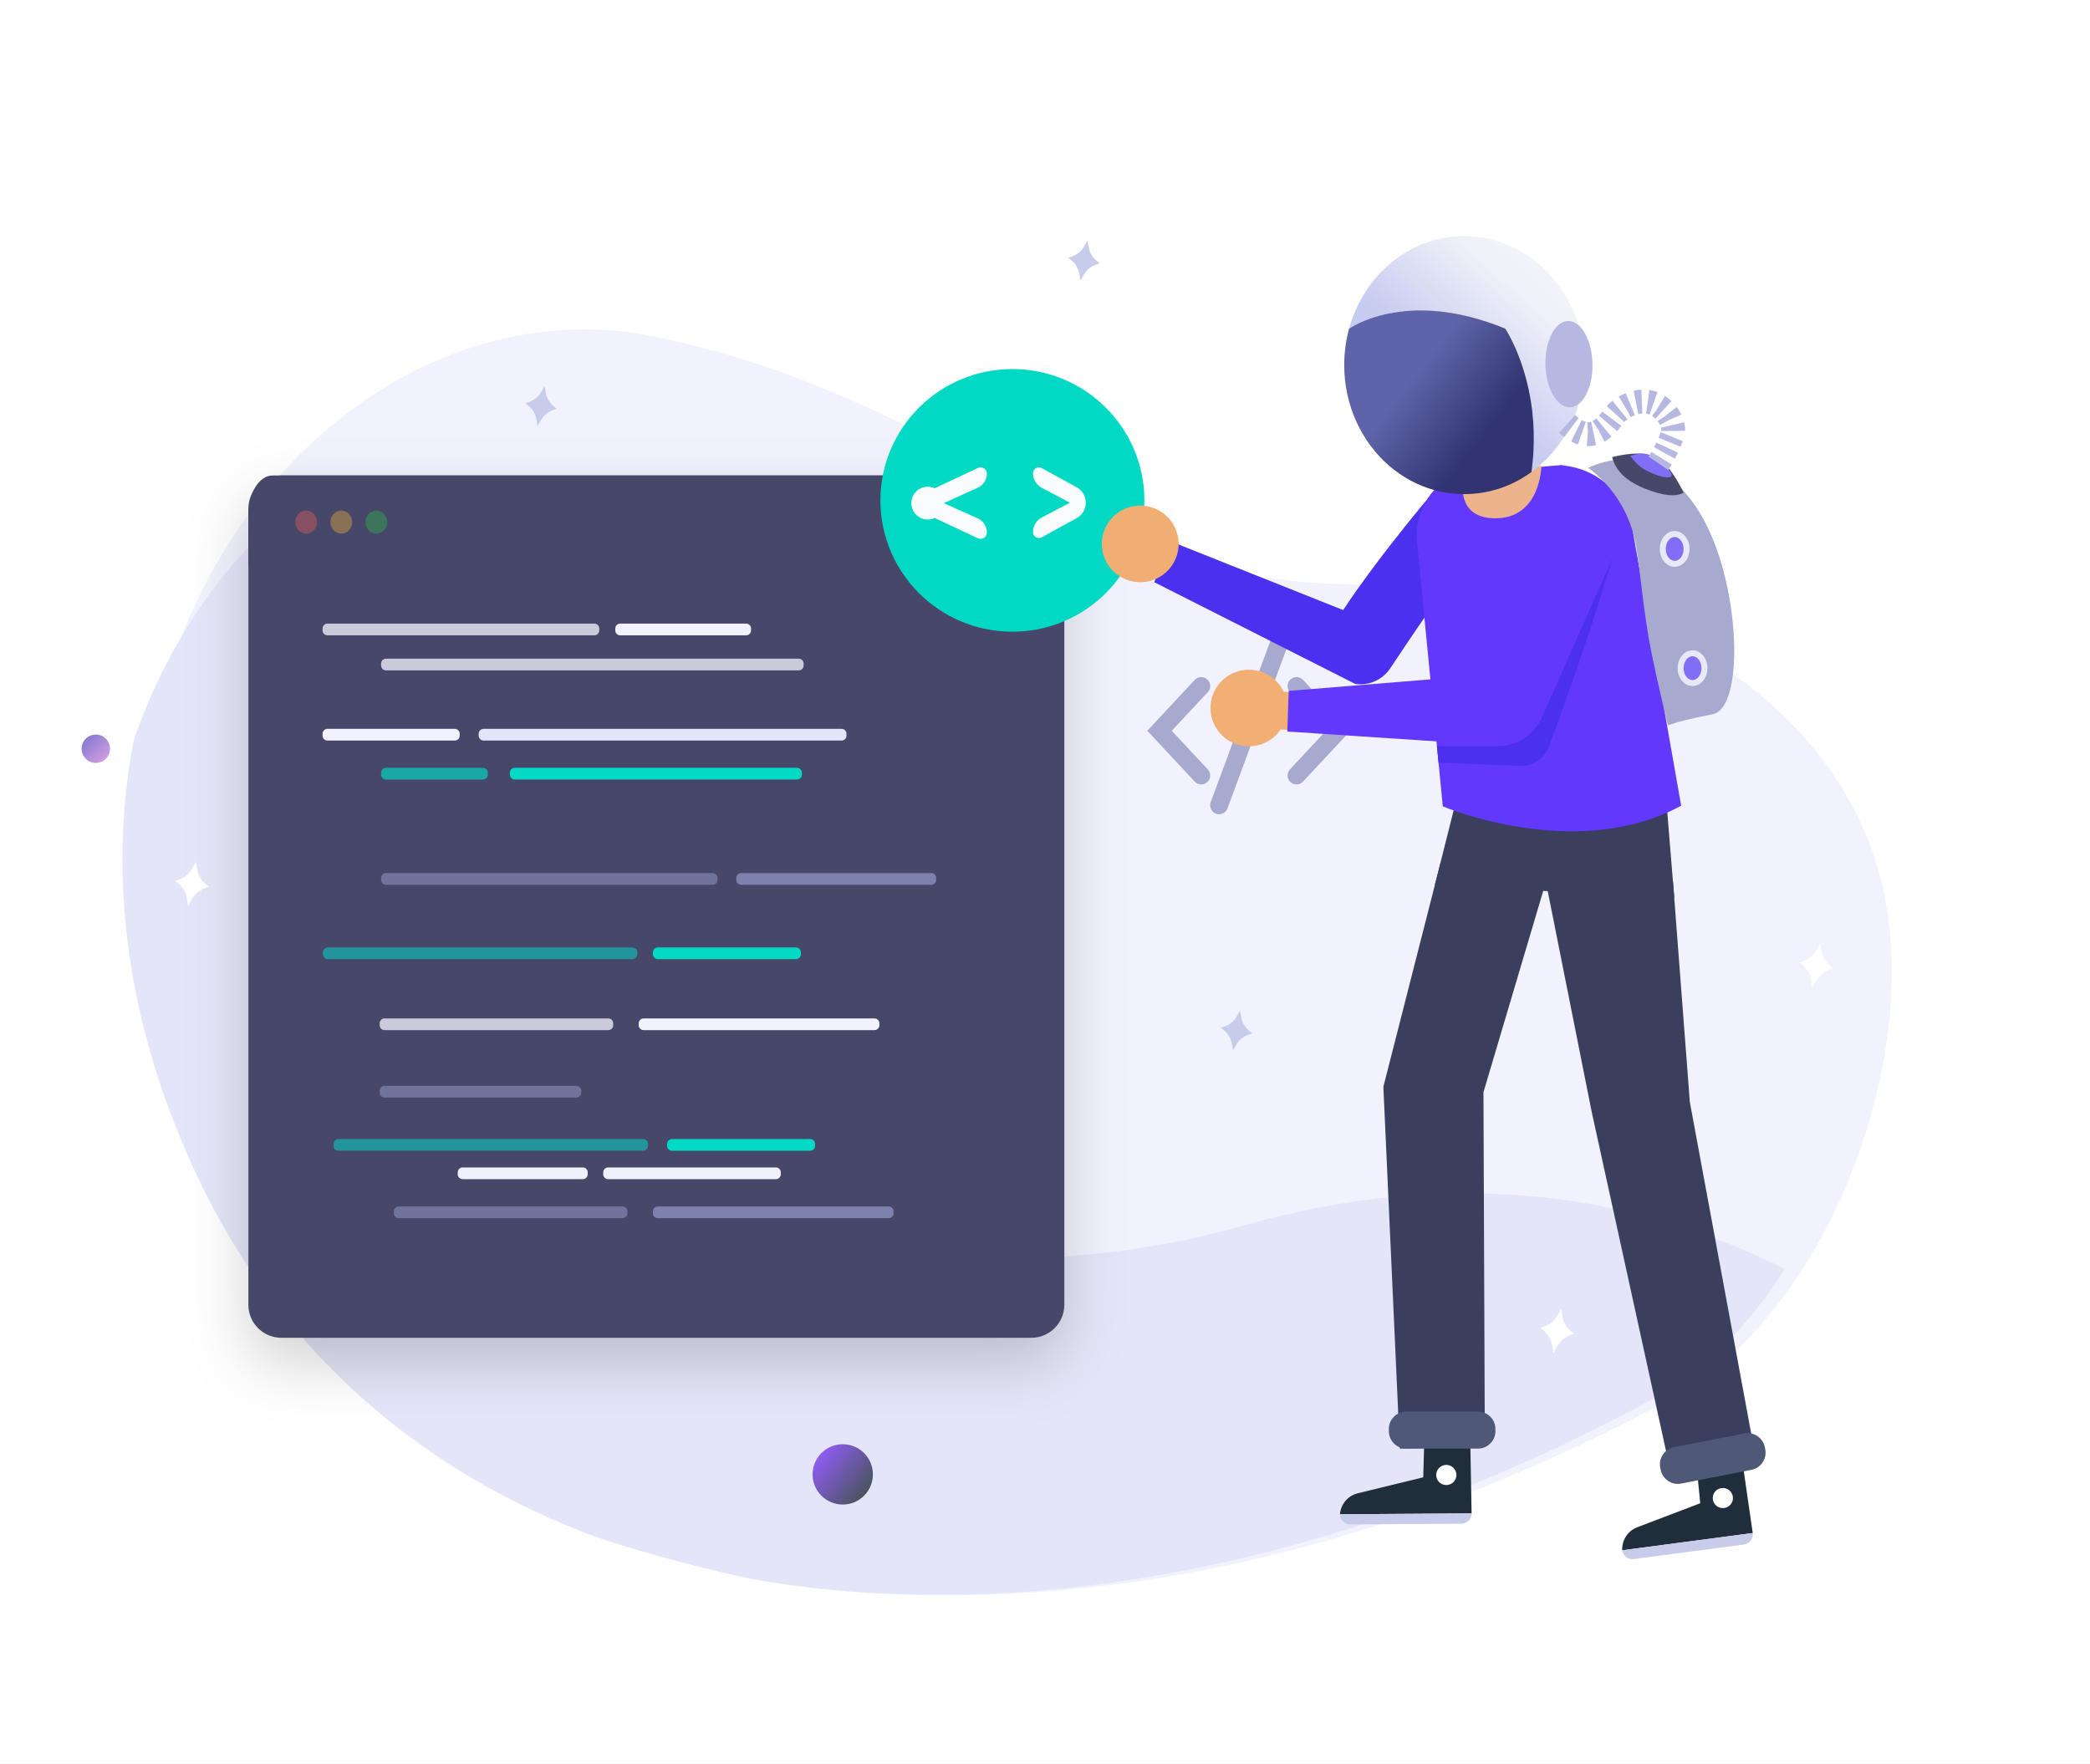
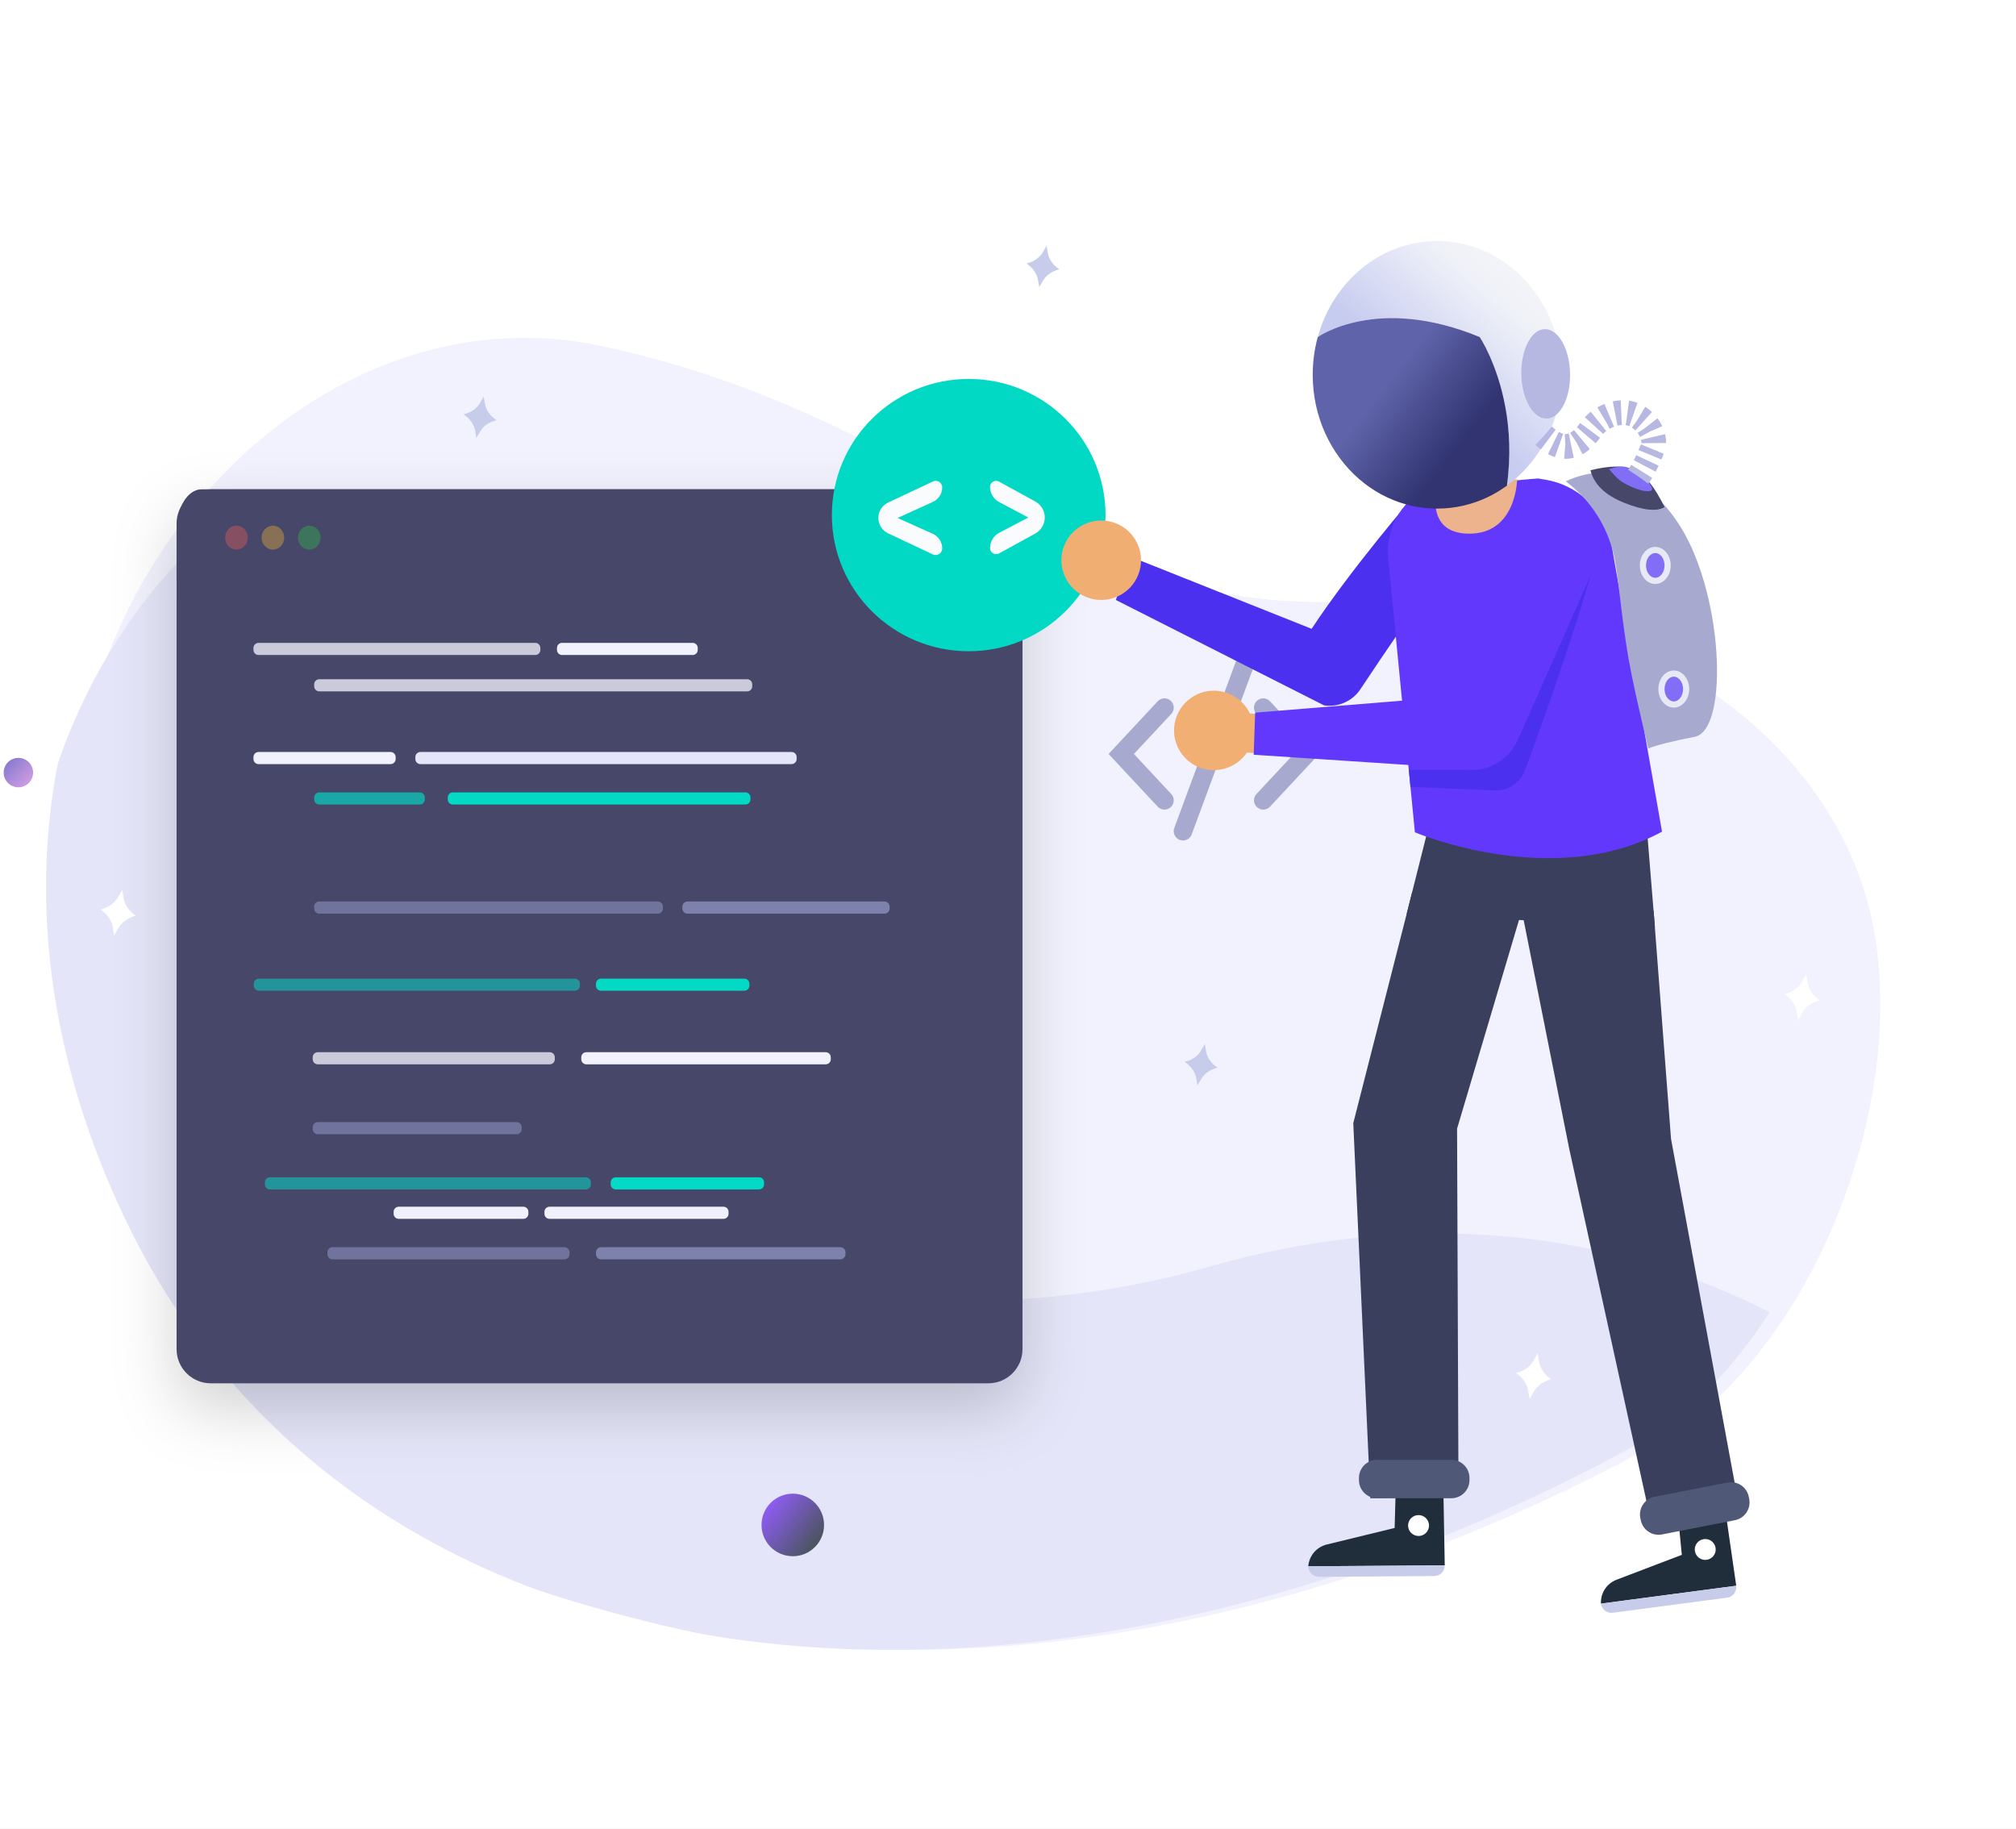
- <svg xmlns="http://www.w3.org/2000/svg" xmlns:xlink="http://www.w3.org/1999/xlink" width="589" height="497" viewBox="0 0 589 497">
+ <svg xmlns="http://www.w3.org/2000/svg" xmlns:xlink="http://www.w3.org/1999/xlink" version="1.1" viewBox="0 0 548 497">
  <defs>
-     <path id="a" d="M57.433 299.283c165.784 92.912 352.237 75.87 416.004-60.656C537.203 102.1 441.603-16.833 348.357 3 255.11 22.832 224.637 79.429 135.58 72 88.287 68.055 23.383 95.496 5.315 149.652c-15.956 47.824 8.989 120.788 52.118 149.631z" />
-     <rect id="d" width="229.943" height="243.001" rx="9.294" />
-     <filter id="c" width="125.2%" height="123.9%" x="-12.6%" y="-9.1%" filterUnits="objectBoundingBox">
-       <feOffset dy="7" in="SourceAlpha" result="shadowOffsetOuter1" />
+     <path id="b" d="m57.433 299.28c165.78 92.912 352.24 75.87 416-60.656 63.767-136.53-31.834-255.46-125.08-235.63-93.246 19.832-123.72 76.429-212.78 69-47.293-3.945-112.2 23.496-130.27 77.652-15.956 47.825 8.989 120.79 52.118 149.63z" />
+     <rect id="a" x="-2.8422e-14" y="1.1369e-13" width="229.94" height="243" rx="9.294" />
+     <filter id="h" x="-12.6%" y="-9.1%" width="125.2%" height="123.9%">
+       <feOffset dx="0" dy="7" in="SourceAlpha" result="shadowOffsetOuter1" />
      <feGaussianBlur in="shadowOffsetOuter1" result="shadowBlurOuter1" stdDeviation="8.5" />
-       <feColorMatrix in="shadowBlurOuter1" values="0 0 0 0 0 0 0 0 0 0 0 0 0 0 0 0 0 0 0.179 0" />
+       <feColorMatrix in="shadowBlurOuter1" values="0 0 0 0 0   0 0 0 0 0   0 0 0 0 0  0 0 0 0.179 0" />
    </filter>
-     <linearGradient id="e" x1="0%" x2="102%" y1="0%" y2="101%">
-       <stop offset="0%" stop-color="#3023AE" />
-       <stop offset="100%" stop-color="#C86DD7" />
+     <linearGradient id="g" x2="102%" y2="101%">
+       <stop stop-color="#3023AE" offset="0" />
+       <stop stop-color="#C86DD7" offset="1" />
    </linearGradient>
-     <linearGradient id="f" x1="0%" x2="85.346%" y1="19.03%" y2="84.959%">
-       <stop offset="0%" stop-color="#935DFF" />
-       <stop offset="100%" stop-color="#4B545F" />
+     <linearGradient id="f" x2="85.346%" y1="19.03%" y2="84.959%">
+       <stop stop-color="#935DFF" offset="0" />
+       <stop stop-color="#4B545F" offset="1" />
    </linearGradient>
-     <linearGradient id="g" x1="84.483%" x2="39.366%" y1="6.372%" y2="57.104%">
-       <stop offset="0%" stop-color="#F5F5F9" />
-       <stop offset="30.912%" stop-color="#EFF1F8" />
-       <stop offset="100%" stop-color="#C6CBF0" />
+     <linearGradient id="e" x1="84.483%" x2="39.366%" y1="6.372%" y2="57.104%">
+       <stop stop-color="#F5F5F9" offset="0" />
+       <stop stop-color="#EFF1F8" offset=".309" />
+       <stop stop-color="#C6CBF0" offset="1" />
    </linearGradient>
-     <linearGradient id="h" x1="10.677%" x2="50%" y1="70.469%" y2="100%">
-       <stop offset="0%" stop-color="#5F64AA" />
-       <stop offset="100%" stop-color="#313471" />
+     <linearGradient id="d" x1="10.677%" x2="50%" y1="70.469%" y2="100%">
+       <stop stop-color="#5F64AA" offset="0" />
+       <stop stop-color="#313471" offset="1" />
    </linearGradient>
  </defs>
  <g fill="none" fill-rule="evenodd">
-     <path fill="#FFF" fill-rule="nonzero" d="M0 0h589v497H0z" />
-     <g transform="translate(39 92)">
-       <mask id="b" fill="#fff">
-         <use xlink:href="#a" />
-       </mask>
-       <use fill="#F2F2FE" transform="matrix(-1 0 0 1 494.58 0)" xlink:href="#a" />
-       <path fill="#E4E5F8" d="M178.2 253.371c118.42 33.817 283.857-22.31 269.152-201.506 0 0 70.729 50.415 49.39 168.966-25.899 143.873-360.179 198.776-507.865 69.991 0 0 70.903-71.264 189.323-37.45z" mask="url(#b)" transform="matrix(-1 0 0 1 489.631 0)" />
+     <g transform="translate(-153 -1947)">
+       <g transform="translate(153 1947)">
+         <rect width="548" height="497" fill="#fff" fill-rule="nonzero" />
+         <g transform="translate(17 91)">
+           <mask id="c" fill="white">
+             <use xlink:href="#b" />
+           </mask>
+           <use transform="translate(247.29 179.15) scale(-1 1) translate(-247.29 -179.15)" fill="#F2F2FE" xlink:href="#b" />
+           <path transform="translate(244.82 207.58) scale(-1 1) translate(-244.82 -207.58)" d="m178.2 253.37c118.42 33.816 283.86-22.31 269.15-201.51 0 0 70.729 50.416 49.39 168.97-25.898 143.87-360.18 198.78-507.86 69.991 0 0 70.903-71.265 189.32-37.451z" fill="#E4E5F8" mask="url(#c)" />
+         </g>
+         <g transform="translate(48 133)">
+           <use fill="black" filter="url(#h)" xlink:href="#a" />
+           <use fill="#464769" fill-rule="evenodd" xlink:href="#a" />
+           <path d="m6.795 1.0836e-13h215.84c3.753 3.7187e-16 6.795 4.923 6.795 10.996v14.081h-229.43v-14.081c-4.5958e-16 -6.073 3.042-10.996 6.795-10.996z" fill="#464769" />
+           <ellipse cx="16.277" cy="13.135" rx="3.077" ry="3.249" fill="#FF5F57" opacity=".348" />
+           <ellipse cx="26.177" cy="13.135" rx="3.077" ry="3.249" fill="#FFBC2D" opacity=".348" />
+           <ellipse cx="36.077" cy="13.135" rx="3.077" ry="3.249" fill="#29CA42" opacity=".348" />
+           <rect x="119" y="163" width="41.93" height="3.299" rx="1.38" fill="#464769" />
+           <rect transform="translate(65.405 173.65) rotate(180) translate(-65.405 -173.65)" x="37" y="172" width="56.81" height="3.299" rx="1.38" fill="#7D82AD" opacity=".768" />
+           <rect x="21" y="133" width="88.625" height="3.299" rx="1.38" fill="#03DAC5" opacity=".525" />
+           <rect x="24" y="187" width="88.625" height="3.299" rx="1.38" fill="#03DAC5" opacity=".525" />
+           <rect transform="translate(134.85 134.65) rotate(180) translate(-134.85 -134.65)" x="114" y="133" width="41.703" height="3.299" rx="1.38" fill="#03DAC5" />
+           <rect transform="translate(138.85 188.65) rotate(180) translate(-138.85 -188.65)" x="118" y="187" width="41.703" height="3.299" rx="1.38" fill="#03DAC5" />
+           <rect x="20.9" y="101.06" width="58.454" height="3.299" rx="1.38" fill="#464769" opacity=".768" />
+           <rect transform="translate(120.41 102.7) rotate(180) translate(-120.41 -102.7)" x="84.7" y="101.06" width="71.425" height="3.299" rx="1.38" fill="#464769" />
+           <rect x="37" y="153" width="65.814" height="3.299" rx="1.38" fill="#F2F2FE" opacity=".768" />
+           <rect x="41" y="206" width="65.814" height="3.299" rx="1.38" fill="#7D82AD" opacity=".768" />
+           <rect transform="translate(122.02 143.65) rotate(180) translate(-122.02 -143.65)" x="97" y="142" width="50.047" height="3.299" rx="1.38" fill="#464769" />
+           <rect transform="translate(125.02 196.65) rotate(180) translate(-125.02 -196.65)" x="100" y="195" width="50.047" height="3.299" rx="1.38" fill="#F1F1FD" />
+           <rect x="55" y="142" width="36.632" height="3.299" rx="1.38" fill="#464769" />
+           <rect x="59" y="195" width="36.632" height="3.299" rx="1.38" fill="#F1F1FD" />
+           <rect x="21" y="163" width="93.082" height="3.299" rx="1.38" fill="#464769" opacity=".768" />
+           <rect x="110" y="153" width="67.824" height="3.299" rx="1.38" fill="#F2F2FE" />
+           <rect x="114" y="206" width="67.824" height="3.299" rx="1.38" fill="#7D82AD" />
+           <rect x="55" y="121.93" width="30.076" height="3.299" rx="1.38" fill="#464769" />
+           <rect x="90.2" y="121.93" width="53.505" height="3.299" rx="1.38" fill="#464769" />
+           <rect transform="translate(165.66 113.69) rotate(180) translate(-165.66 -113.69)" x="137.5" y="112.04" width="56.329" height="3.299" rx="1.38" fill="#7D82AD" />
+           <rect transform="translate(56.586 93.917) rotate(180) translate(-56.586 -93.917)" x="20.9" y="92.268" width="71.372" height="3.299" rx="1.38" fill="#464769" opacity=".768" />
+           <rect transform="translate(114.85 84.031) rotate(180) translate(-114.85 -84.031)" x="73.7" y="82.382" width="82.291" height="3.299" rx="1.38" fill="#03DAC5" />
+           <rect x="96.8" y="92.268" width="43.474" height="3.299" rx="1.38" fill="#464769" />
+           <rect x="37.4" y="82.382" width="30.076" height="3.299" rx="1.38" fill="#03DAC5" opacity=".662" />
+           <rect x="20.9" y="41.74" width="77.986" height="3.299" rx="1.38" fill="#F2F2FE" opacity=".768" />
+           <rect x="37.4" y="51.626" width="119.08" height="3.299" rx="1.38" fill="#F2F2FE" opacity=".768" />
+           <rect x="20.9" y="62.61" width="60.982" height="3.299" rx="1.38" fill="#464769" opacity=".768" />
+           <rect x="103.4" y="41.74" width="38.261" height="3.299" rx="1.38" fill="#F2F2FE" />
+           <rect x="86.9" y="62.61" width="81.318" height="3.299" rx="1.38" fill="#464769" />
+           <rect x="20.9" y="71.398" width="38.647" height="3.299" rx="1.38" fill="#F2F2FE" />
+           <rect x="64.9" y="71.398" width="103.65" height="3.299" rx="1.38" fill="#E4E5F8" />
+           <rect transform="translate(84.795 113.69) rotate(180) translate(-84.795 -113.69)" x="37.4" y="112.04" width="94.79" height="3.299" rx="1.38" fill="#7D82AD" opacity=".768" />
+         </g>
+         <g transform="translate(1 103)">
+           <path d="m8 107c0 2.21-1.79 4-4 4s-4-1.79-4-4 1.79-4 4-4 4 1.79 4 4" fill="url(#g)" opacity=".632" />
+           <path d="m223 311.5c0 4.696-3.804 8.5-8.5 8.5s-8.5-3.804-8.5-8.5 3.804-8.5 8.5-8.5 8.5 3.804 8.5 8.5" fill="url(#f)" fill-rule="nonzero" />
+           <path d="m299.51 37.009c0 20.437-16.654 37.009-37.192 37.009-20.543 0-37.197-16.572-37.197-37.009s16.654-37.009 37.197-37.009c20.538 0 37.192 16.572 37.192 37.009" fill="#02D9C4" />
+           <path d="m252.57 33.436l-9.591 4.35 9.567 4.306c1.565 0.705 2.572 2.262 2.572 3.978 0 0.989-0.801 1.79-1.79 1.79-0.264 0-0.524-0.058-0.762-0.17l-12.15-5.719c-1.621-0.763-2.656-2.394-2.656-4.186 0-1.792 1.035-3.422 2.656-4.185l12.17-5.725c0.887-0.417 1.945-0.036 2.362 0.851 0.111 0.236 0.169 0.494 0.169 0.756 0 1.703-0.996 3.249-2.547 3.953z" fill="#F9FBFC" />
+           <path d="m270.57 27.912l9.852 5.407c1.587 0.871 2.573 2.537 2.573 4.348 0 1.81-0.986 3.477-2.573 4.348l-9.832 5.399c-0.808 0.444-1.823 0.148-2.266-0.66-0.135-0.246-0.206-0.523-0.206-0.803 0-1.734 0.962-3.326 2.497-4.132l7.911-4.153-7.936-4.198c-1.521-0.805-2.473-2.384-2.473-4.105 0-0.914 0.741-1.656 1.656-1.656 0.278 0 0.552 0.07 0.797 0.204z" fill="#F9FBFC" />
+         </g>
+         <g transform="translate(288 27)">
+           <polyline points="28.53 165.34 16.783 177.94 28.53 190.54" fill-rule="nonzero" stroke="#A7A9CE" stroke-linecap="round" stroke-width="5.04" />
+           <polyline transform="translate(61.257 177.94) scale(-1 1) translate(-61.257 -177.94)" points="67.13 165.34 55.383 177.94 67.13 190.54" fill-rule="nonzero" stroke="#A7A9CE" stroke-linecap="round" stroke-width="5.04" />
+           <path d="m50.348 153.57l-16.783 45.364" fill-rule="nonzero" stroke="#A7A9CE" stroke-linecap="round" stroke-width="5.04" />
+           <g transform="translate(0 .6282)">
+             <g transform="translate(.50738 .31178)">
+               <polygon points="99.465 198.2 93.853 220.49 161.34 224.1 159.06 196.17" fill="#393F5C" />
+               <polygon points="127.19 212.71 107.56 278.86 107.95 378.8 83.992 379.3 79.348 277.34 95.39 214.48" fill="#393F5C" />
+               <polygon points="160.98 219.55 165.72 281.62 184.68 384.06 160.98 388.92 138.07 284.42 125.14 219.55" fill="#393F5C" />
+               <path d="m90.824 378.99l13.048-0.085 0.341 18.648-37.103 0.245c0.266-2.928 2.24-5.237 5.104-5.938l18.374-4.479 0.235-8.39z" fill="#202E3B" />
+               <path d="m104.21 397.55l-37.103 0.245c0.011 1.591 1.31 2.872 2.901 2.862l31.335-0.204c1.593-0.01 2.876-1.31 2.867-2.903z" fill="#C7CCEA" />
+               <path d="m99.938 386.7c0.01 1.568-1.255 2.85-2.826 2.86s-2.857-1.252-2.868-2.819c-0.01-1.568 1.255-2.85 2.826-2.86 1.572-0.01 2.857 1.252 2.868 2.819" fill="#fff" />
+               <path d="m167.84 386.33l12.936-1.707 2.67 18.46-36.779 4.86c-0.102-2.938 1.568-5.476 4.323-6.523l17.665-6.734-0.815-8.356z" fill="#202E3B" />
+               <path d="m183.44 403.09l-36.779 4.863c0.209 1.576 1.656 2.685 3.232 2.476l31.069-4.105c1.577-0.208 2.687-1.656 2.479-3.233-4.2e-5 -3.17e-4 -8.4e-5 -6.34e-4 -1.26e-4 -9.5e-4z" fill="#C7CCEA" />
+               <path d="m177.84 392.85c0.208 1.554-0.89 2.979-2.448 3.187-1.558 0.204-2.99-0.888-3.191-2.442-0.211-1.554 0.886-2.979 2.445-3.187 1.562-0.204 2.987 0.888 3.195 2.442" fill="#fff" />
+               <path d="m71.408 163.79l-56.6-28.65 4.091-11.727 49.121 19.566c10.856-16.44 27.454-35.683 27.454-35.683l19.206 1.983c0.859 4.843-3.369 4.88-33.397 50.123-2.012 3.027-5.493 4.721-9.086 4.472-0.263-0.017-0.525-0.048-0.788-0.085z" fill="#4B30EF" />
+               <path d="m129.54 102.11l1.981 0.326c8.705 1.428 15.715 7.9 17.808 16.45l13.945 79.229c-29.657 16.124-67.179 0.173-67.179 0.173l-7.205-73.893c-1.016-8.149 3.249-16.039 10.628-19.671l30.021-2.615z" fill="#6138FC" />
+               <path d="m102.15 104.57l21.741-2.247s-0.154 15.014-13.27 14.795c-11.988-0.196-8.471-12.548-8.471-12.548" fill="#ECB38C" />
+               <path d="m21.501 126.14c-0.999 5.88-6.587 9.842-12.479 8.846-5.899-0.996-9.867-6.571-8.868-12.454 0.999-5.877 6.587-9.836 12.479-8.839 5.899 0.993 9.867 6.567 8.868 12.448" fill="#F0AE73" />
+               <path d="m103.13 95.428c-11.344-0.782-19.905-10.591-19.118-21.902l1.763-25.466 41.079 2.833-1.766 25.466c-0.784 11.312-10.617 19.848-21.958 19.069" fill="#F1BD9A" />
+               <path d="m132.52 71.178c-0.245 3.554-3.335 6.237-6.898 5.992-3.566-0.245-6.253-3.326-6.008-6.884 0.245-3.554 3.331-6.237 6.898-5.992 3.566 0.245 6.253 3.329 6.008 6.884" fill="#F1BD9A" />
+               <path d="m52.253 171.34c-0.413 5.948-5.582 10.438-11.548 10.026-5.963-0.412-10.464-5.564-10.051-11.516 0.413-5.952 5.585-10.438 11.548-10.029 5.963 0.412 10.464 5.571 10.051 11.519" fill="#F1AF74" />
+               <path d="m58.81 177.2l-11.231-0.779c-2.936-0.201-5.172-2.758-4.968-5.686 0.205-2.928 2.772-5.156 5.704-4.952l11.235 0.772c2.932 0.204 5.165 2.765 4.964 5.69-0.205 2.925-2.772 5.156-5.704 4.955" fill="#F1AF74" />
+               <path d="m52.28 177.21l0.397-11.443 55.522-4.532 19.077-45.138c2.308-5.047 8.282-7.271 13.338-4.969s7.29 8.258 4.981 13.305l-21.77 51.021c-1.637 3.585-5.223 5.88-9.172 5.877l-62.373-4.121z" fill="#6138FC" />
+               <path d="m85.825 379.3h20.174c2.725 0 4.934-2.209 4.934-4.934v-0.579c0-2.725-2.209-4.934-4.934-4.934h-20.174c-2.725 0-4.934 2.209-4.934 4.934v0.579c0 2.725 2.209 4.934 4.934 4.934z" fill="#4F5877" />
+               <path d="m161.27 378.89l19.795-3.868c2.673-0.523 5.264 1.22 5.789 3.892l0.117 0.566c0.525 2.674-1.218 5.267-3.892 5.792-8.75e-4 1.72e-4 -0.002 3.43e-4 -0.003 5.14e-4l-19.793 3.866c-2.673 0.523-5.264-1.218-5.789-3.891l-0.121-0.569c-0.525-2.674 1.216-5.268 3.89-5.793 0.002-2.95e-4 0.003-5.9e-4 0.005-8.85e-4z" fill="#4F5877" />
+               <path d="m88.018 77.256l17.723 0.843s-1.043 6.768-10.587 5.731c-7.532-0.82-7.136-6.574-7.136-6.574" fill="#fff" />
+               <path d="m94.444 181.3l17.911 0.034c5.033-0.326 9.482-3.364 11.61-7.918l19.919-44.974c-7.719 26.235-17.873 52.946-17.873 52.946-1.241 3.408-4.542 5.632-8.176 5.499l-22.936-0.922-0.453-4.666z" fill="#4B30EF" />
+               <path d="m182.72 5.515l-1.681-4.802-1.677 4.802c-1.418 4.047-4.784 7.462-9.339 9.482 4.555 2.017 7.92 5.435 9.339 9.482l1.677 4.799 1.681-4.799c1.418-4.047 4.78-7.465 9.335-9.482-4.555-2.02-7.917-5.435-9.335-9.482" fill="#fff" />
+               <path d="m102.15 37.583c-7.693 0-14.771 2.747-20.443 7.392-5.686 4.645-9.955 11.174-12.014 18.71 0 0 15.987-11.548 44.004 0 0 0 4.815 7.133 6.996 19.127 1.097 5.983 1.54 13.173 0.403 21.256 6.662-4.847 11.625-12.181 13.752-20.767 0.737-2.977 1.124-6.127 1.124-9.348 0-20.091-15.13-36.371-33.821-36.371" fill="url(#e)" />
+               <path transform="translate(131.66 73.676) rotate(-3) translate(-131.66 -73.676)" d="m132.06 61.519c3.652 0.15 6.435 5.702 6.217 12.414-0.052 1.448-0.234 2.832-0.53 4.113-1.078 4.645-3.635 7.898-6.496 7.786-2.862-0.104-5.184-3.523-5.958-8.216-0.217-1.309-0.313-2.721-0.261-4.188 0.226-6.722 3.366-12.05 7.027-11.909" fill="#B6B8E2" />
+               <path d="m121.1 104.07c-1.696 1.234-3.496 2.308-5.392 3.206-4.147 1.946-8.731 3.029-13.557 3.029-0.999 0-1.991-0.046-2.974-0.14-1.836-0.168-3.627-0.495-5.365-0.972-4.775-1.299-9.141-3.692-12.863-6.907-7.696-6.674-12.626-16.891-12.626-28.343 0-3.571 0.478-7.011 1.365-10.263h0.009s15.983-11.554 44.003 0c0 0 4.809 7.14 6.991 19.135 1.105 5.981 1.54 13.16 0.409 21.256" fill="url(#d)" />
+             </g>
+           </g>
+           <g transform="translate(130.9 84.688)" fill-rule="nonzero">
+             <path d="m6.713 19.132c11.409-5.204 21.408-1.691 29.998 10.541 12.885 18.348 14.577 57.072 5.068 58.912-6.339 1.227-10.546 2.293-12.621 3.196-2.698-11.152-4.496-19.323-5.394-24.511-2.012-11.618-2.821-23.238-3.986-28.117-1.945-8.146-6.3-14.82-13.065-20.022z" fill="#A7A9CE" />
+             <ellipse cx="31.048" cy="42.004" rx="4.196" ry="5.04" fill="#E7E9F7" />
+             <path d="m13.426 16.127c0.966 3.851 4.028 6.803 9.184 8.857 5.157 2.054 8.808 2.441 10.955 1.162-2.593-5.339-5.237-8.678-7.931-10.019-2.695-1.341-6.764-1.341-12.208 0z" fill="#464769" />
+             <path d="m18.461 15.803c1.561 1.877 2.788 3.072 3.679 3.585 5.322 3.061 8.85 2.952 7.92 1.342-1.336-2.312-1.336-3.202-6.869-5.423-0.9-0.361-2.477-0.196-4.73 0.496z" fill="#826EF6" />
+             <ellipse cx="36.083" cy="75.607" rx="4.196" ry="5.04" fill="#E7E9F7" />
+             <ellipse cx="31.048" cy="42.004" rx="2.517" ry="3.36" fill="#826EF6" />
+             <ellipse cx="36.083" cy="75.607" rx="2.517" ry="3.36" fill="#826EF6" />
+             <path d="m26.44 17.84c1.338-1.882 2.654-4.491 3.948-7.829 1.1-2.836-1.522-7.967-6.005-9.274-3.43-1-8.409 0.77-10.897 4.338-3.826 5.487-8.072 6.057-12.736 1.71" stroke="#B6B8E2" stroke-dasharray="1.68" stroke-width="6.72" />
+           </g>
+         </g>
+         <path transform="translate(130.49 113.42) rotate(10) translate(-130.49 -113.42)" d="m131.19 109.63l-0.697-1.92-0.697 1.92c-0.586 1.619-1.982 2.987-3.87 3.794 1.888 0.807 3.284 2.173 3.87 3.794l0.697 1.92 0.697-1.92c0.588-1.621 1.982-2.987 3.87-3.794-1.888-0.807-3.283-2.175-3.87-3.794" fill="#C7CCEA" />
+         <path transform="translate(283.49 72.42) rotate(10) translate(-283.49 -72.42)" d="m284.19 68.626l-0.697-1.92-0.697 1.92c-0.586 1.619-1.982 2.987-3.87 3.794 1.888 0.807 3.284 2.173 3.87 3.794l0.697 1.92 0.697-1.92c0.588-1.621 1.982-2.987 3.87-3.794-1.888-0.807-3.283-2.175-3.87-3.794" fill="#C7CCEA" />
+         <path transform="translate(326.49 289.42) rotate(10) translate(-326.49 -289.42)" d="m327.19 285.63l-0.697-1.92-0.697 1.92c-0.586 1.619-1.982 2.987-3.87 3.794 1.888 0.807 3.284 2.173 3.87 3.794l0.697 1.92 0.697-1.92c0.588-1.621 1.982-2.987 3.87-3.794-1.888-0.807-3.283-2.175-3.87-3.794" fill="#C7CCEA" />
+         <path transform="translate(416.88 374.07) rotate(10) translate(-416.88 -374.07)" d="m417.62 369.87l-0.741-2.123-0.739 2.123c-0.624 1.79-2.104 3.303-4.112 4.196 2.008 0.893 3.488 2.405 4.112 4.198l0.739 2.123 0.741-2.123c0.624-1.793 2.104-3.305 4.112-4.198-2.008-0.893-3.488-2.405-4.112-4.196" fill="#fff" />
+         <path transform="translate(489.88 271.07) rotate(10) translate(-489.88 -271.07)" d="m490.62 266.87l-0.741-2.123-0.739 2.123c-0.624 1.79-2.104 3.303-4.112 4.196 2.008 0.893 3.488 2.405 4.112 4.198l0.739 2.123 0.741-2.123c0.624-1.793 2.104-3.305 4.112-4.198-2.008-0.893-3.488-2.405-4.112-4.196" fill="#fff" />
+         <path transform="translate(32.124 248.07) rotate(10) translate(-32.124 -248.07)" d="m32.864 243.87l-0.741-2.123-0.739 2.123c-0.624 1.79-2.104 3.303-4.112 4.196 2.008 0.893 3.488 2.405 4.112 4.198l0.739 2.123 0.741-2.123c0.624-1.793 2.104-3.305 4.112-4.198-2.008-0.893-3.488-2.405-4.112-4.196" fill="#fff" />
+       </g>
    </g>
-     <g transform="translate(70 134)">
-       <use fill="#000" filter="url(#c)" xlink:href="#d" />
-       <use fill="#464769" xlink:href="#d" />
-       <path fill="#464769" d="M6.795 0h215.844c3.753 0 6.795 4.923 6.795 10.996v14.08H0v-14.08C0 4.923 3.042 0 6.795 0z" />
-       <ellipse cx="16.277" cy="13.135" fill="#FF5F57" opacity=".348" rx="3.077" ry="3.249" />
-       <ellipse cx="26.177" cy="13.135" fill="#FFBC2D" opacity=".348" rx="3.077" ry="3.249" />
-       <ellipse cx="36.077" cy="13.135" fill="#29CA42" opacity=".348" rx="3.077" ry="3.249" />
-       <rect width="41.93" height="3.299" x="119" y="163" fill="#464769" rx="1.38" />
-       <rect width="56.81" height="3.299" x="37" y="172" fill="#7D82AD" opacity=".768" rx="1.38" transform="rotate(-180 65.405 173.65)" />
-       <rect width="88.625" height="3.299" x="21" y="133" fill="#03DAC5" opacity=".525" rx="1.38" />
-       <rect width="88.625" height="3.299" x="24" y="187" fill="#03DAC5" opacity=".525" rx="1.38" />
-       <rect width="41.703" height="3.299" x="114" y="133" fill="#03DAC5" rx="1.38" transform="rotate(-180 134.852 134.65)" />
-       <rect width="41.703" height="3.299" x="118" y="187" fill="#03DAC5" rx="1.38" transform="rotate(-180 138.852 188.65)" />
-       <rect width="58.454" height="3.299" x="20.9" y="101.055" fill="#464769" opacity=".768" rx="1.38" />
-       <rect width="71.425" height="3.299" x="84.7" y="101.055" fill="#464769" rx="1.38" transform="rotate(180 120.412 102.705)" />
-       <rect width="65.814" height="3.299" x="37" y="153" fill="#F2F2FE" opacity=".768" rx="1.38" />
-       <rect width="65.814" height="3.299" x="41" y="206" fill="#7D82AD" opacity=".768" rx="1.38" />
-       <rect width="50.047" height="3.299" x="97" y="142" fill="#464769" rx="1.38" transform="rotate(-180 122.023 143.65)" />
-       <rect width="50.047" height="3.299" x="100" y="195" fill="#F1F1FD" rx="1.38" transform="rotate(-180 125.023 196.65)" />
-       <rect width="36.632" height="3.299" x="55" y="142" fill="#464769" rx="1.38" />
-       <rect width="36.632" height="3.299" x="59" y="195" fill="#F1F1FD" rx="1.38" />
-       <rect width="93.082" height="3.299" x="21" y="163" fill="#464769" opacity=".768" rx="1.38" />
-       <rect width="67.824" height="3.299" x="110" y="153" fill="#F2F2FE" rx="1.38" />
-       <rect width="67.824" height="3.299" x="114" y="206" fill="#7D82AD" rx="1.38" />
-       <rect width="30.076" height="3.299" x="55" y="121.925" fill="#464769" rx="1.38" />
-       <rect width="53.505" height="3.299" x="90.2" y="121.925" fill="#464769" rx="1.38" />
-       <rect width="56.329" height="3.299" x="137.5" y="112.039" fill="#7D82AD" rx="1.38" transform="rotate(-180 165.664 113.689)" />
-       <rect width="71.372" height="3.299" x="20.9" y="92.268" fill="#464769" opacity=".768" rx="1.38" transform="rotate(-180 56.586 93.917)" />
-       <rect width="82.291" height="3.299" x="73.7" y="82.382" fill="#03DAC5" rx="1.38" transform="rotate(180 114.845 84.031)" />
-       <rect width="43.474" height="3.299" x="96.8" y="92.268" fill="#464769" rx="1.38" />
-       <rect width="30.076" height="3.299" x="37.4" y="82.382" fill="#03DAC5" opacity=".662" rx="1.38" />
-       <rect width="77.986" height="3.299" x="20.9" y="41.74" fill="#F2F2FE" opacity=".768" rx="1.38" />
-       <rect width="119.081" height="3.299" x="37.4" y="51.626" fill="#F2F2FE" opacity=".768" rx="1.38" />
-       <rect width="60.982" height="3.299" x="20.9" y="62.61" fill="#464769" opacity=".768" rx="1.38" />
-       <rect width="38.261" height="3.299" x="103.4" y="41.74" fill="#F2F2FE" rx="1.38" />
-       <rect width="81.318" height="3.299" x="86.9" y="62.61" fill="#464769" rx="1.38" />
-       <rect width="38.647" height="3.299" x="20.9" y="71.398" fill="#F2F2FE" rx="1.38" />
-       <rect width="103.652" height="3.299" x="64.9" y="71.398" fill="#E4E5F8" rx="1.38" />
-       <rect width="94.79" height="3.299" x="37.4" y="112.039" fill="#7D82AD" opacity=".768" rx="1.38" transform="rotate(180 84.795 113.689)" />
-     </g>
-     <path fill="url(#e)" d="M8 107a4 4 0 0 1-4 4 4 4 0 0 1-4-4 4 4 0 0 1 4-4 4 4 0 0 1 4 4" opacity=".632" transform="translate(23 104)" />
-     <path fill="url(#f)" fill-rule="nonzero" d="M223 311.5c0 4.696-3.804 8.5-8.5 8.5a8.498 8.498 0 0 1-8.5-8.5c0-4.696 3.804-8.5 8.5-8.5s8.5 3.804 8.5 8.5" transform="translate(23 104)" />
-     <path fill="#02D9C4" d="M322.507 141.01c0 20.437-16.654 37.009-37.192 37.009-20.543 0-37.197-16.572-37.197-37.01 0-20.437 16.654-37.009 37.197-37.009 20.538 0 37.192 16.572 37.192 37.01" />
-     <path fill="#F9FBFC" d="M275.575 137.436l-9.592 4.35 9.567 4.307a4.363 4.363 0 0 1 2.572 3.978 1.79 1.79 0 0 1-2.552 1.62l-12.15-5.719a4.625 4.625 0 1 1 0-8.37l12.171-5.725a1.775 1.775 0 0 1 2.531 1.607 4.34 4.34 0 0 1-2.547 3.952zM293.57 131.912l9.852 5.407a4.96 4.96 0 0 1 0 8.696l-9.832 5.399a1.669 1.669 0 0 1-2.472-1.463c0-1.734.961-3.326 2.497-4.132l7.91-4.153-7.935-4.198a4.644 4.644 0 0 1-2.472-4.105 1.656 1.656 0 0 1 2.452-1.451z" />
-     <path fill-rule="nonzero" stroke="#A7A9CE" stroke-linecap="round" stroke-width="5.04" d="M338.53 193.336l-11.747 12.601 11.747 12.601M365.383 193.336l11.747 12.601-11.747 12.601M360.348 181.575l-16.783 45.364" />
-     <path fill="#393F5C" d="M409.972 227.141l-5.612 22.29 67.483 3.608-2.278-27.932z" />
-     <path fill="#393F5C" d="M437.702 241.652L418.066 307.8l.389 99.937-23.956.5-4.644-101.954 16.042-62.86z" />
-     <path fill="#393F5C" d="M471.483 248.493l4.743 62.068 18.96 102.44-23.703 4.857-22.909-104.495-12.922-64.87z" />
-     <path fill="#202E3B" d="M401.332 407.93l13.048-.085.341 18.648-37.103.245c.266-2.928 2.24-5.238 5.104-5.938l18.375-4.48.235-8.39z" />
-     <path fill="#C7CCEA" d="M414.72 426.493l-37.103.245a2.882 2.882 0 0 0 2.902 2.862l31.335-.204a2.886 2.886 0 0 0 2.867-2.903z" />
-     <path fill="#FFF" d="M410.445 415.642a2.844 2.844 0 0 1-2.826 2.86 2.844 2.844 0 0 1-2.868-2.819 2.844 2.844 0 0 1 2.827-2.86 2.844 2.844 0 0 1 2.867 2.82" />
-     <path fill="#202E3B" d="M478.344 415.274l12.936-1.707 2.67 18.46-36.78 4.86c-.102-2.939 1.569-5.476 4.324-6.523l17.665-6.734-.815-8.356z" />
-     <path fill="#C7CCEA" d="M493.95 432.026l-36.779 4.864a2.88 2.88 0 0 0 3.232 2.476l31.069-4.105a2.88 2.88 0 0 0 2.478-3.235z" />
-     <path fill="#FFF" d="M488.35 421.793a2.84 2.84 0 0 1-2.448 3.187 2.84 2.84 0 0 1-3.192-2.442 2.835 2.835 0 0 1 2.445-3.186 2.845 2.845 0 0 1 3.195 2.441" />
-     <path fill="#4B30EF" d="M381.915 192.73l-56.6-28.649 4.09-11.727 49.12 19.566c10.857-16.44 27.455-35.683 27.455-35.683l19.206 1.983c.86 4.843-3.369 4.88-33.397 50.124a10.082 10.082 0 0 1-9.874 4.387z" />
-     <path fill="#6138FC" d="M440.05 131.054l1.98.326c8.705 1.429 15.715 7.9 17.809 16.45l13.945 79.23c-29.657 16.124-67.18.173-67.18.173L399.4 153.34c-1.016-8.148 3.25-16.038 10.628-19.67l30.021-2.616z" />
-     <path fill="#ECB38C" d="M412.66 133.511l21.741-2.247s-.154 15.015-13.27 14.795c-11.987-.196-8.47-12.548-8.47-12.548" />
-     <path fill="#F0AE73" d="M332.009 155.082c-1 5.88-6.588 9.842-12.48 8.846-5.898-.997-9.867-6.57-8.868-12.455 1-5.876 6.588-9.835 12.48-8.839 5.898.993 9.867 6.568 8.868 12.448" />
-     <path fill="#F1BD9A" d="M413.638 124.368c-11.343-.782-19.905-10.59-19.117-21.902l1.763-25.467 41.078 2.833-1.766 25.467c-.784 11.311-10.617 19.848-21.958 19.069" />
-     <path fill="#F1BD9A" d="M443.023 100.118c-.246 3.554-3.335 6.237-6.898 5.993a6.457 6.457 0 0 1-6.007-6.884c.245-3.554 3.33-6.237 6.897-5.992 3.567.244 6.253 3.329 6.008 6.883" />
-     <path fill="#F1AF74" d="M362.76 200.276c-.412 5.948-5.58 10.437-11.547 10.026-5.964-.412-10.464-5.564-10.052-11.516.413-5.952 5.585-10.438 11.548-10.03 5.964.412 10.464 5.571 10.052 11.52" />
-     <path fill="#F1AF74" d="M369.317 206.137l-11.231-.778c-2.936-.201-5.172-2.759-4.968-5.687.205-2.928 2.772-5.156 5.704-4.952l11.235.772c2.932.204 5.166 2.765 4.964 5.69-.204 2.925-2.772 5.156-5.704 4.955" />
-     <path fill="#6138FC" d="M362.787 206.15l.397-11.443 55.522-4.532 19.076-45.138c2.309-5.047 8.282-7.27 13.339-4.968 5.056 2.302 7.29 8.257 4.981 13.304l-21.77 51.021a10.067 10.067 0 0 1-9.172 5.877l-62.373-4.121z" />
-     <path fill="#4F5877" d="M396.333 408.24h20.173a4.934 4.934 0 0 0 4.935-4.935v-.579a4.934 4.934 0 0 0-4.935-4.934h-20.173a4.934 4.934 0 0 0-4.934 4.934v.58a4.934 4.934 0 0 0 4.934 4.934zM471.779 407.834l19.795-3.868a4.934 4.934 0 0 1 5.789 3.892l.117.566a4.934 4.934 0 0 1-3.895 5.793l-19.792 3.866a4.934 4.934 0 0 1-5.79-3.89l-.12-.57a4.934 4.934 0 0 1 3.89-5.793h.005z" />
-     <path fill="#FFF" d="M398.525 106.196l17.723.843s-1.043 6.768-10.587 5.731c-7.531-.82-7.136-6.574-7.136-6.574" />
-     <path fill="#4B30EF" d="M404.951 210.24l17.911.033a13.795 13.795 0 0 0 11.61-7.917l19.918-44.974c-7.719 26.235-17.873 52.946-17.873 52.946a8.374 8.374 0 0 1-8.176 5.5l-22.936-.923-.454-4.666z" />
-     <path fill="#FFF" d="M493.224 34.455l-1.68-4.802-1.678 4.802c-1.419 4.047-4.784 7.462-9.339 9.482 4.555 2.017 7.92 5.435 9.339 9.482l1.677 4.798 1.681-4.798c1.419-4.047 4.78-7.465 9.336-9.482-4.555-2.02-7.917-5.435-9.336-9.482" />
-     <path fill="url(#g)" d="M102.15 37.583c-7.693 0-14.77 2.747-20.443 7.392-5.686 4.645-9.955 11.175-12.015 18.71 0 0 15.987-11.548 44.004 0 0 0 4.816 7.134 6.996 19.128 1.097 5.982 1.54 13.173.403 21.256 6.661-4.847 11.625-12.182 13.752-20.767a38.961 38.961 0 0 0 1.124-9.348c0-20.091-15.13-36.371-33.82-36.371" transform="translate(310.507 28.94)" />
-     <path fill="#B6B8E2" d="M441.932 90.454c3.655-.041 6.725 5.358 6.858 12.072a21.85 21.85 0 0 1-.314 4.135c-.833 4.696-3.216 8.078-6.079 8.116-2.863.046-5.361-3.248-6.38-7.893a21.132 21.132 0 0 1-.479-4.169c-.126-6.724 2.73-12.21 6.394-12.26" />
-     <path fill="url(#h)" d="M121.098 104.075a33.606 33.606 0 0 1-5.392 3.205 31.803 31.803 0 0 1-16.531 2.89 30.867 30.867 0 0 1-5.365-.973c-4.775-1.298-9.141-3.691-12.863-6.907C73.25 95.616 68.32 85.399 68.32 73.947c0-3.57.478-7.011 1.365-10.263h.009s15.983-11.554 44.003 0c0 0 4.808 7.14 6.99 19.135 1.105 5.981 1.54 13.16.41 21.256" transform="translate(310.507 28.94)" />
-     <g fill-rule="nonzero" transform="translate(440.904 112.688)">
-       <path fill="#A7A9CE" d="M6.713 19.132c11.41-5.205 21.409-1.69 29.998 10.54C49.596 48.02 51.288 86.746 41.78 88.586c-6.34 1.227-10.546 2.293-12.621 3.197-2.698-11.153-4.496-19.323-5.395-24.511-2.012-11.618-2.82-23.239-3.986-28.117-1.944-8.146-6.3-14.82-13.065-20.022z" />
-       <ellipse cx="31.048" cy="42.004" fill="#E7E9F7" rx="4.196" ry="5.04" />
-       <path fill="#464769" d="M13.426 16.127c.967 3.85 4.028 6.803 9.185 8.857 5.156 2.054 8.808 2.441 10.954 1.162-2.593-5.339-5.236-8.678-7.931-10.02-2.695-1.34-6.764-1.34-12.208 0z" />
-       <path fill="#826EF6" d="M18.46 15.803c1.562 1.877 2.789 3.072 3.68 3.585 5.322 3.062 8.85 2.952 7.92 1.343-1.336-2.312-1.336-3.202-6.869-5.424-.9-.36-2.476-.196-4.73.496z" />
-       <ellipse cx="36.083" cy="75.607" fill="#E7E9F7" rx="4.196" ry="5.04" />
-       <ellipse cx="31.048" cy="42.004" fill="#826EF6" rx="2.517" ry="3.36" />
-       <ellipse cx="36.083" cy="75.607" fill="#826EF6" rx="2.517" ry="3.36" />
-       <path stroke="#B6B8E2" stroke-dasharray="1.68" stroke-width="6.72" d="M26.44 17.84c1.337-1.882 2.653-4.491 3.947-7.828 1.1-2.836-1.522-7.967-6.004-9.274-3.43-1-8.409.77-10.897 4.337C9.66 10.562 5.415 11.132.75 6.785" />
-     </g>
-     <path fill="#C7CCEA" d="M153.835 110.805l-.353-2.012-1.02 1.77c-.858 1.493-2.47 2.597-4.47 3.064 1.72 1.123 2.857 2.711 3.153 4.409l.353 2.012 1.02-1.77c.86-1.494 2.47-2.597 4.47-3.065-1.72-1.123-2.856-2.711-3.153-4.408M306.835 69.805l-.353-2.012-1.02 1.77c-.858 1.493-2.47 2.597-4.47 3.064 1.72 1.123 2.857 2.711 3.153 4.409l.353 2.012 1.02-1.77c.86-1.494 2.47-2.597 4.47-3.065-1.72-1.123-2.856-2.711-3.153-4.408M349.835 286.805l-.353-2.012-1.02 1.77c-.858 1.493-2.47 2.597-4.47 3.064 1.72 1.123 2.857 2.711 3.153 4.409l.353 2.012 1.02-1.77c.86-1.494 2.47-2.597 4.47-3.065-1.72-1.123-2.856-2.711-3.153-4.408" />
-     <path fill="#FFF" d="M440.334 371.062l-.362-2.22-1.096 1.963c-.925 1.655-2.646 2.887-4.778 3.418 1.822 1.227 3.017 2.974 3.32 4.848l.36 2.22 1.098-1.963c.926-1.657 2.646-2.89 4.779-3.42-1.823-1.228-3.018-2.975-3.321-4.846M513.334 268.062l-.362-2.22-1.096 1.963c-.925 1.655-2.646 2.887-4.778 3.418 1.822 1.227 3.017 2.974 3.32 4.848l.36 2.22 1.098-1.963c.926-1.657 2.646-2.89 4.779-3.42-1.823-1.228-3.018-2.975-3.321-4.846M55.582 245.062l-.362-2.22-1.096 1.963c-.925 1.655-2.646 2.887-4.778 3.418 1.822 1.227 3.018 2.974 3.32 4.848l.36 2.22 1.098-1.963c.926-1.657 2.646-2.89 4.779-3.42-1.823-1.228-3.018-2.975-3.321-4.846" />
  </g>
</svg>
